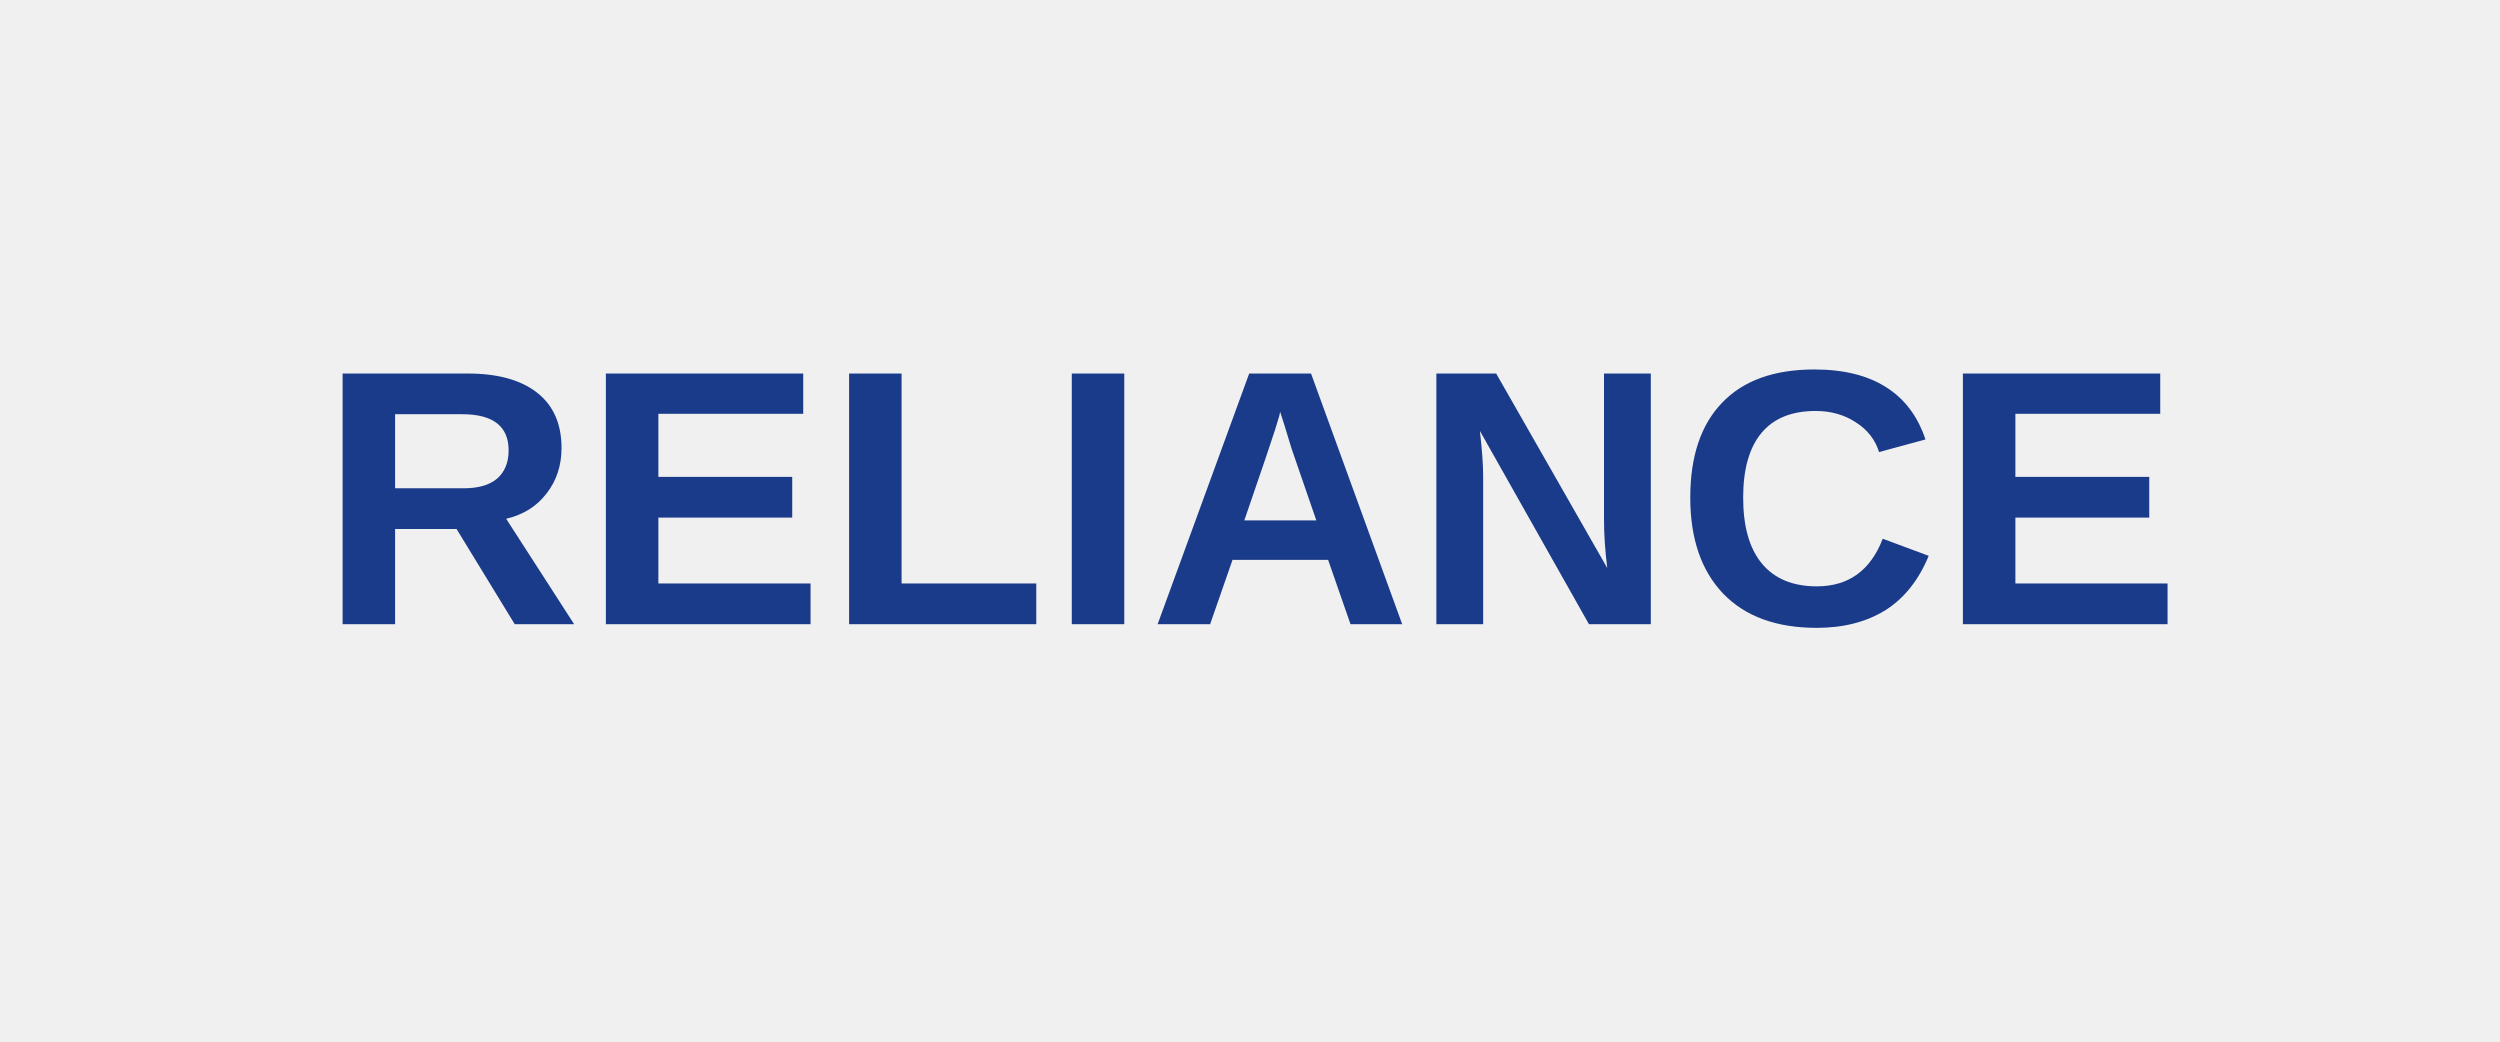
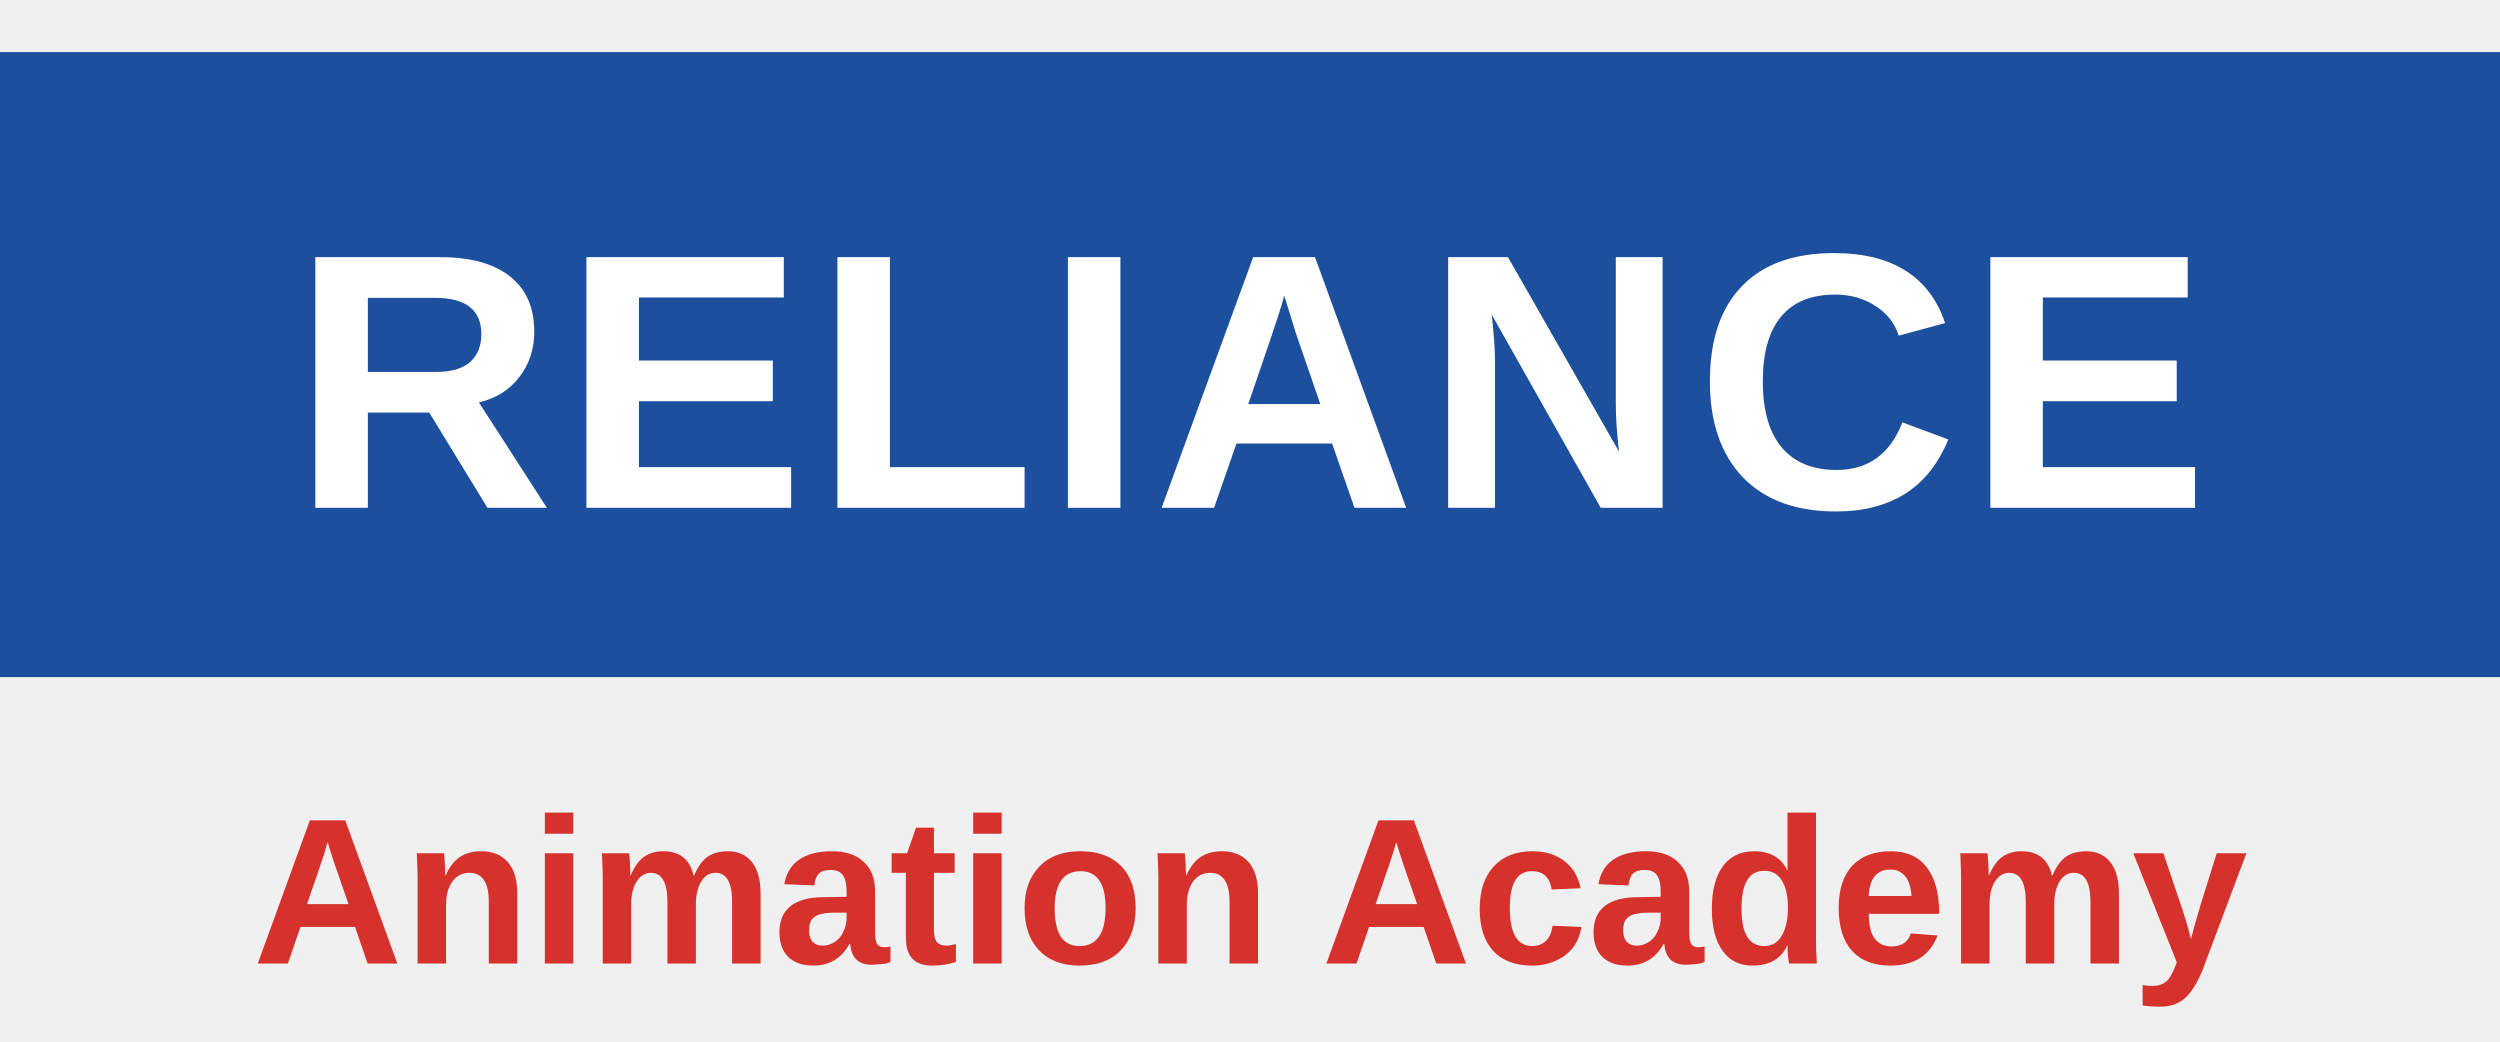
- <svg xmlns="http://www.w3.org/2000/svg" width="96" height="40" viewBox="0 0 96 40">
-   <text x="50%" y="50%" dominant-baseline="middle" text-anchor="middle" font-family="Arial" font-weight="700" font-size="14" fill="#1a3a8a">RELIANCE</text>
+ <svg xmlns="http://www.w3.org/2000/svg" width="96" height="40" viewBox="0 0 96 40" role="img" aria-label="Reliance Animation Academy">
+   <rect x="0" y="2" width="96" height="24" fill="#1d4f9f" />
+   <text x="48" y="19.500" text-anchor="middle" font-family="Arial, sans-serif" font-weight="700" font-size="14" fill="#fff" letter-spacing=".3">RELIANCE</text>
+   <text x="48" y="37" text-anchor="middle" font-family="Arial, sans-serif" font-weight="700" font-size="8" fill="#d6322d">Animation Academy</text>
</svg>
